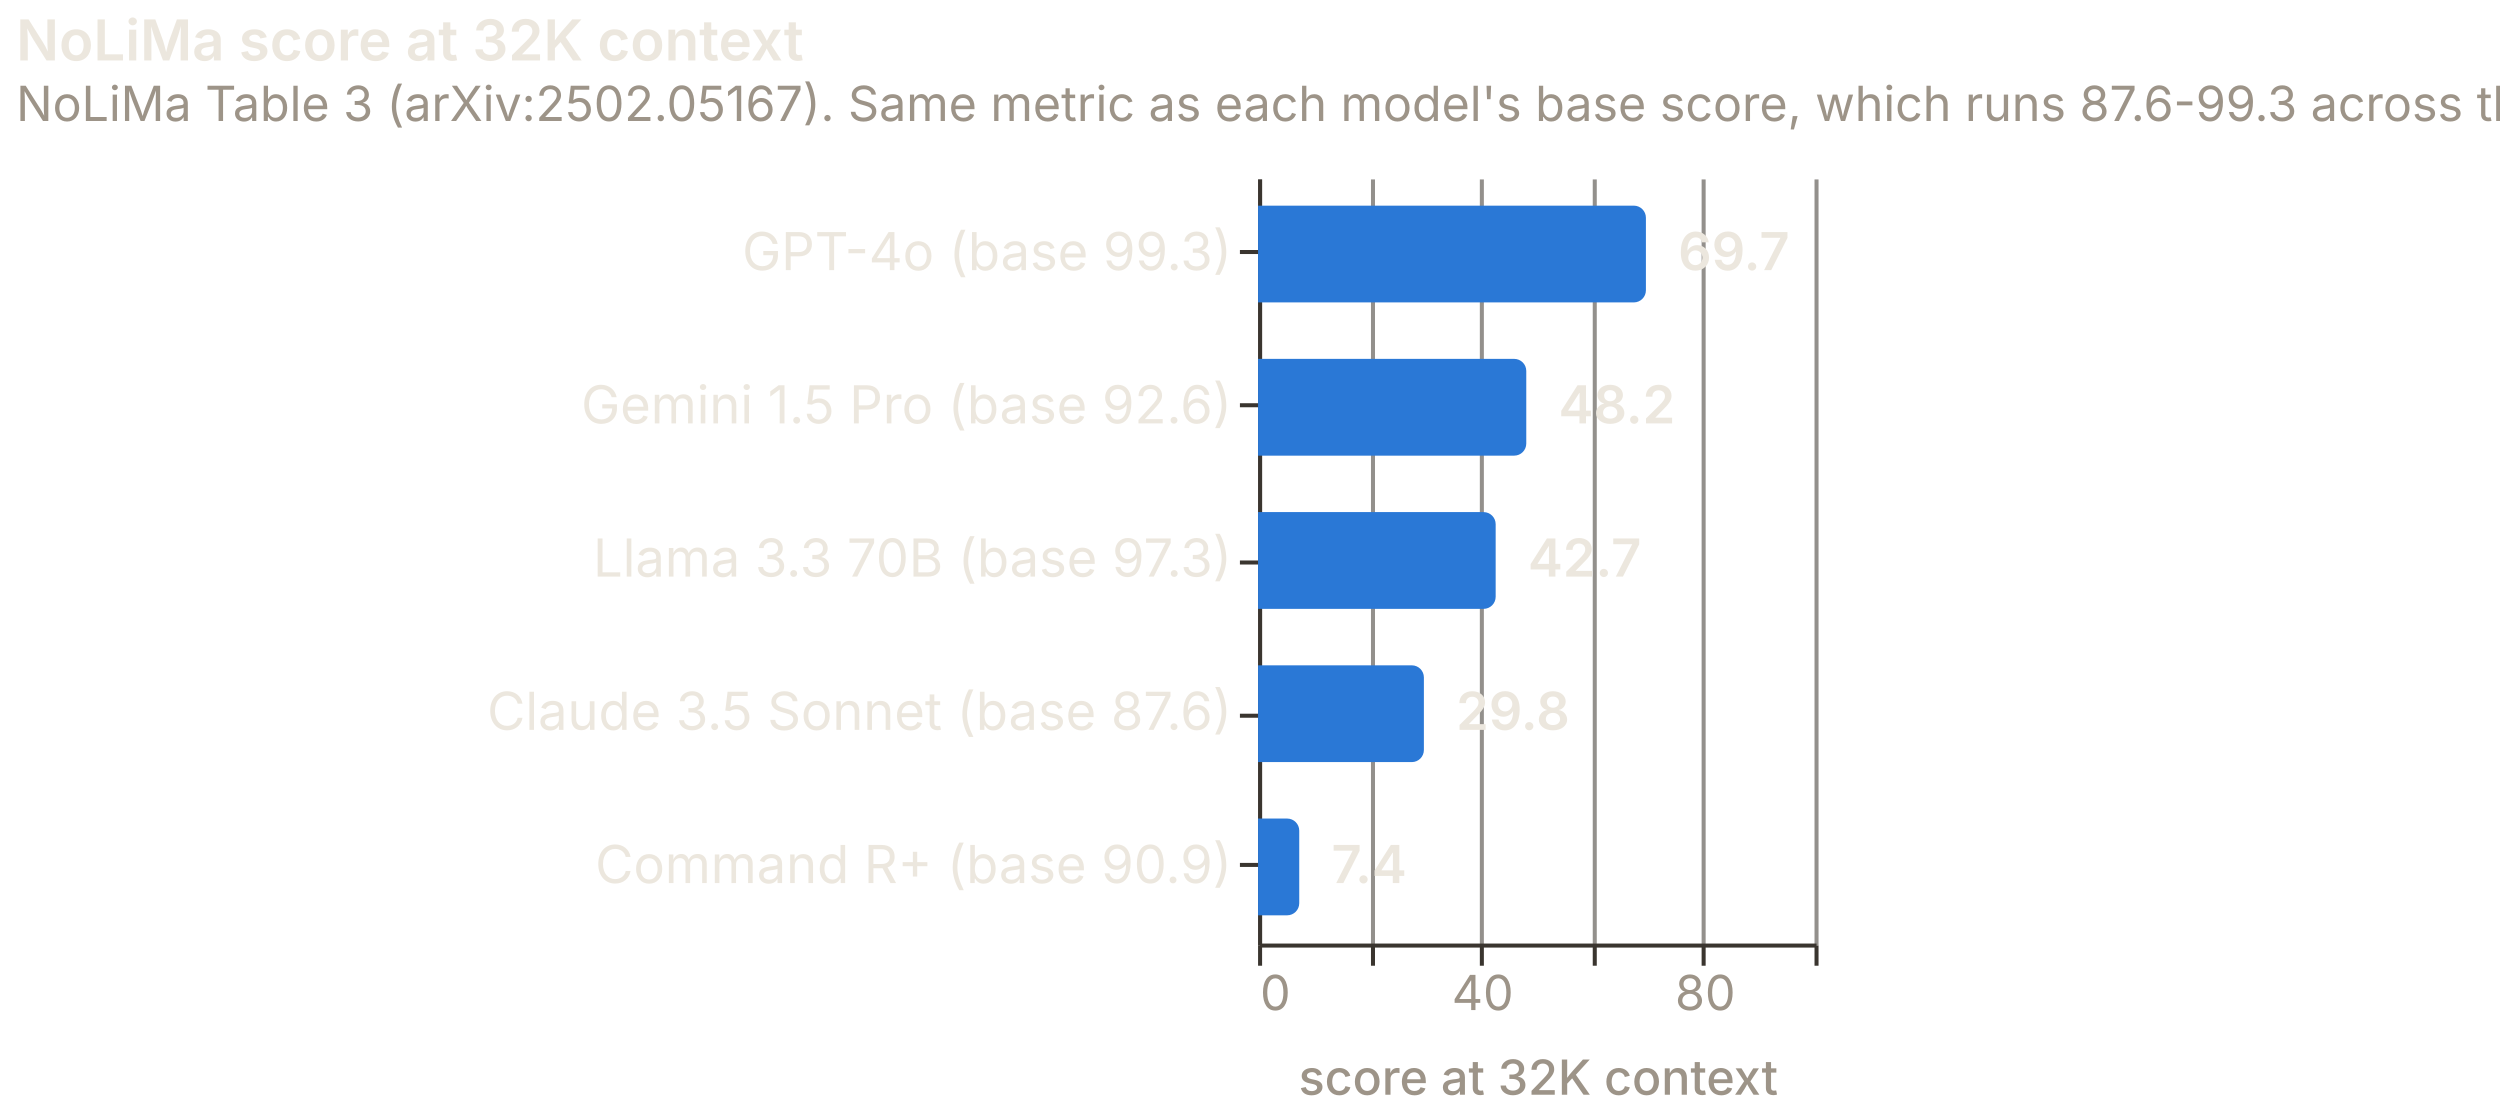
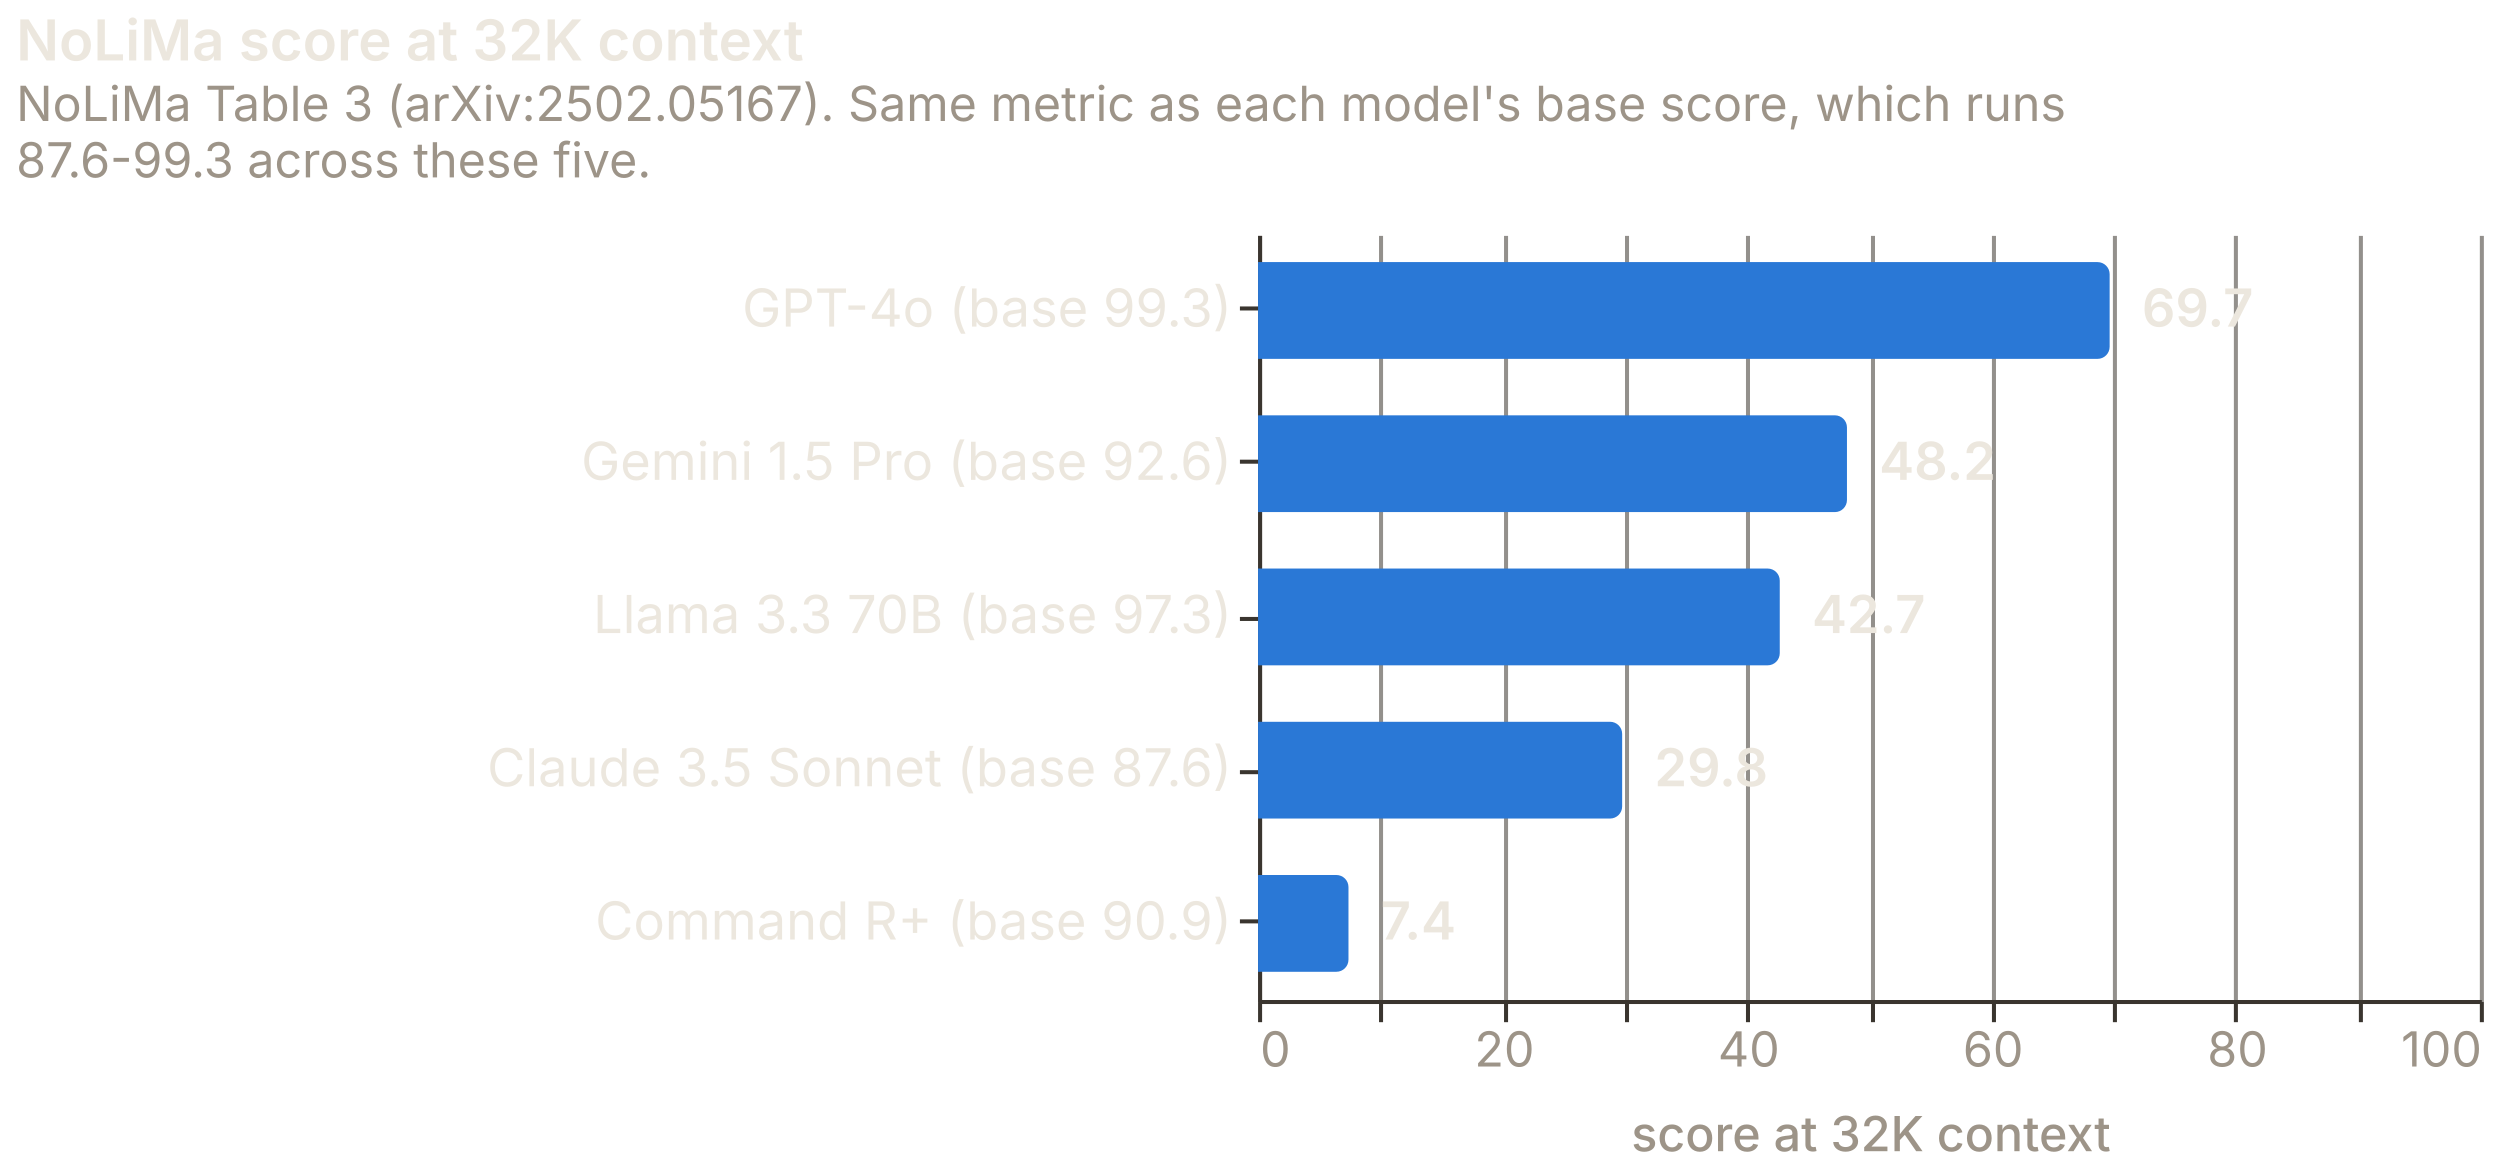
- <svg xmlns="http://www.w3.org/2000/svg" version="1.1" class="marks" width="620" height="277" viewBox="0 0 620 277">
-   <g fill="none" stroke-miterlimit="4" transform="translate(312,44)">
+ <svg xmlns="http://www.w3.org/2000/svg" version="1.1" class="marks" width="620" height="291" viewBox="0 0 620 291">
+   <g fill="none" stroke-miterlimit="4" transform="translate(312,58)">
    <g class="mark-group role-frame root" role="graphics-object" aria-roledescription="group mark container">
      <g transform="translate(0,0)">
-         <path class="background" aria-hidden="true" d="M0,0h138v190h-138Z" />
+         <path class="background" aria-hidden="true" d="M0,0h303v190h-303Z" />
        <g>
          <g class="mark-group role-axis" aria-hidden="true">
            <g transform="translate(0.5,190.5)">
              <path class="background" aria-hidden="true" d="M0,0h0v0h0Z" pointer-events="none" />
              <g>
                <g class="mark-rule role-axis-grid" pointer-events="none">
                  <line transform="translate(0,0)" x2="0" y2="-190" stroke="#3a352f" stroke-opacity="0.55" stroke-width="1" opacity="1" />
-                   <line transform="translate(28,0)" x2="0" y2="-190" stroke="#3a352f" stroke-opacity="0.55" stroke-width="1" opacity="1" />
-                   <line transform="translate(55,0)" x2="0" y2="-190" stroke="#3a352f" stroke-opacity="0.55" stroke-width="1" opacity="1" />
-                   <line transform="translate(83,0)" x2="0" y2="-190" stroke="#3a352f" stroke-opacity="0.55" stroke-width="1" opacity="1" />
-                   <line transform="translate(110,0)" x2="0" y2="-190" stroke="#3a352f" stroke-opacity="0.55" stroke-width="1" opacity="1" />
-                   <line transform="translate(138,0)" x2="0" y2="-190" stroke="#3a352f" stroke-opacity="0.55" stroke-width="1" opacity="1" />
+                   <line transform="translate(30,0)" x2="0" y2="-190" stroke="#3a352f" stroke-opacity="0.55" stroke-width="1" opacity="1" />
+                   <line transform="translate(61,0)" x2="0" y2="-190" stroke="#3a352f" stroke-opacity="0.55" stroke-width="1" opacity="1" />
+                   <line transform="translate(91,0)" x2="0" y2="-190" stroke="#3a352f" stroke-opacity="0.55" stroke-width="1" opacity="1" />
+                   <line transform="translate(121,0)" x2="0" y2="-190" stroke="#3a352f" stroke-opacity="0.55" stroke-width="1" opacity="1" />
+                   <line transform="translate(152,0)" x2="0" y2="-190" stroke="#3a352f" stroke-opacity="0.55" stroke-width="1" opacity="1" />
+                   <line transform="translate(182,0)" x2="0" y2="-190" stroke="#3a352f" stroke-opacity="0.55" stroke-width="1" opacity="1" />
+                   <line transform="translate(212,0)" x2="0" y2="-190" stroke="#3a352f" stroke-opacity="0.55" stroke-width="1" opacity="1" />
+                   <line transform="translate(242,0)" x2="0" y2="-190" stroke="#3a352f" stroke-opacity="0.55" stroke-width="1" opacity="1" />
+                   <line transform="translate(273,0)" x2="0" y2="-190" stroke="#3a352f" stroke-opacity="0.55" stroke-width="1" opacity="1" />
+                   <line transform="translate(303,0)" x2="0" y2="-190" stroke="#3a352f" stroke-opacity="0.55" stroke-width="1" opacity="1" />
                </g>
              </g>
              <path class="foreground" aria-hidden="true" d="" pointer-events="none" display="none" />
            </g>
          </g>
          <g class="mark-group role-axis" role="graphics-symbol" aria-roledescription="axis" aria-label="X-axis titled 'score at 32K context' for a linear scale with values from 0 to 100">
            <g transform="translate(0.5,190.5)">
              <path class="background" aria-hidden="true" d="M0,0h0v0h0Z" pointer-events="none" />
              <g>
                <g class="mark-rule role-axis-tick" pointer-events="none">
                  <line transform="translate(0,0)" x2="0" y2="5" stroke="#3a352f" stroke-width="1" opacity="1" />
-                   <line transform="translate(28,0)" x2="0" y2="5" stroke="#3a352f" stroke-width="1" opacity="1" />
-                   <line transform="translate(55,0)" x2="0" y2="5" stroke="#3a352f" stroke-width="1" opacity="1" />
-                   <line transform="translate(83,0)" x2="0" y2="5" stroke="#3a352f" stroke-width="1" opacity="1" />
-                   <line transform="translate(110,0)" x2="0" y2="5" stroke="#3a352f" stroke-width="1" opacity="1" />
-                   <line transform="translate(138,0)" x2="0" y2="5" stroke="#3a352f" stroke-width="1" opacity="1" />
+                   <line transform="translate(30,0)" x2="0" y2="5" stroke="#3a352f" stroke-width="1" opacity="1" />
+                   <line transform="translate(61,0)" x2="0" y2="5" stroke="#3a352f" stroke-width="1" opacity="1" />
+                   <line transform="translate(91,0)" x2="0" y2="5" stroke="#3a352f" stroke-width="1" opacity="1" />
+                   <line transform="translate(121,0)" x2="0" y2="5" stroke="#3a352f" stroke-width="1" opacity="1" />
+                   <line transform="translate(152,0)" x2="0" y2="5" stroke="#3a352f" stroke-width="1" opacity="1" />
+                   <line transform="translate(182,0)" x2="0" y2="5" stroke="#3a352f" stroke-width="1" opacity="1" />
+                   <line transform="translate(212,0)" x2="0" y2="5" stroke="#3a352f" stroke-width="1" opacity="1" />
+                   <line transform="translate(242,0)" x2="0" y2="5" stroke="#3a352f" stroke-width="1" opacity="1" />
+                   <line transform="translate(273,0)" x2="0" y2="5" stroke="#3a352f" stroke-width="1" opacity="1" />
+                   <line transform="translate(303,0)" x2="0" y2="5" stroke="#3a352f" stroke-width="1" opacity="1" />
                </g>
                <g class="mark-text role-axis-label" pointer-events="none">
                  <text text-anchor="start" transform="translate(0,16)" font-family="ui-sans-serif, system-ui, -apple-system, 'Segoe UI', Inter, Helvetica, Arial, sans-serif" font-size="12px" fill="#9d9488" opacity="1">0</text>
-                   <text text-anchor="middle" transform="translate(27.6,16)" font-family="ui-sans-serif, system-ui, -apple-system, 'Segoe UI', Inter, Helvetica, Arial, sans-serif" font-size="12px" fill="#9d9488" opacity="0">20</text>
-                   <text text-anchor="middle" transform="translate(55.2,16)" font-family="ui-sans-serif, system-ui, -apple-system, 'Segoe UI', Inter, Helvetica, Arial, sans-serif" font-size="12px" fill="#9d9488" opacity="1">40</text>
-                   <text text-anchor="middle" transform="translate(82.8,16)" font-family="ui-sans-serif, system-ui, -apple-system, 'Segoe UI', Inter, Helvetica, Arial, sans-serif" font-size="12px" fill="#9d9488" opacity="0">60</text>
-                   <text text-anchor="middle" transform="translate(110.4,16)" font-family="ui-sans-serif, system-ui, -apple-system, 'Segoe UI', Inter, Helvetica, Arial, sans-serif" font-size="12px" fill="#9d9488" opacity="1">80</text>
-                   <text text-anchor="end" transform="translate(138,16)" font-family="ui-sans-serif, system-ui, -apple-system, 'Segoe UI', Inter, Helvetica, Arial, sans-serif" font-size="12px" fill="#9d9488" opacity="0">100</text>
+                   <text text-anchor="middle" transform="translate(30.3,16)" font-family="ui-sans-serif, system-ui, -apple-system, 'Segoe UI', Inter, Helvetica, Arial, sans-serif" font-size="12px" fill="#9d9488" opacity="0">10</text>
+                   <text text-anchor="middle" transform="translate(60.6,16)" font-family="ui-sans-serif, system-ui, -apple-system, 'Segoe UI', Inter, Helvetica, Arial, sans-serif" font-size="12px" fill="#9d9488" opacity="1">20</text>
+                   <text text-anchor="middle" transform="translate(90.9,16)" font-family="ui-sans-serif, system-ui, -apple-system, 'Segoe UI', Inter, Helvetica, Arial, sans-serif" font-size="12px" fill="#9d9488" opacity="0">30</text>
+                   <text text-anchor="middle" transform="translate(121.2,16)" font-family="ui-sans-serif, system-ui, -apple-system, 'Segoe UI', Inter, Helvetica, Arial, sans-serif" font-size="12px" fill="#9d9488" opacity="1">40</text>
+                   <text text-anchor="middle" transform="translate(151.5,16)" font-family="ui-sans-serif, system-ui, -apple-system, 'Segoe UI', Inter, Helvetica, Arial, sans-serif" font-size="12px" fill="#9d9488" opacity="0">50</text>
+                   <text text-anchor="middle" transform="translate(181.8,16)" font-family="ui-sans-serif, system-ui, -apple-system, 'Segoe UI', Inter, Helvetica, Arial, sans-serif" font-size="12px" fill="#9d9488" opacity="1">60</text>
+                   <text text-anchor="middle" transform="translate(212.1,16)" font-family="ui-sans-serif, system-ui, -apple-system, 'Segoe UI', Inter, Helvetica, Arial, sans-serif" font-size="12px" fill="#9d9488" opacity="0">70</text>
+                   <text text-anchor="middle" transform="translate(242.4,16)" font-family="ui-sans-serif, system-ui, -apple-system, 'Segoe UI', Inter, Helvetica, Arial, sans-serif" font-size="12px" fill="#9d9488" opacity="1">80</text>
+                   <text text-anchor="middle" transform="translate(272.7,16)" font-family="ui-sans-serif, system-ui, -apple-system, 'Segoe UI', Inter, Helvetica, Arial, sans-serif" font-size="12px" fill="#9d9488" opacity="0">90</text>
+                   <text text-anchor="end" transform="translate(303,16)" font-family="ui-sans-serif, system-ui, -apple-system, 'Segoe UI', Inter, Helvetica, Arial, sans-serif" font-size="12px" fill="#9d9488" opacity="1">100</text>
                </g>
                <g class="mark-rule role-axis-domain" pointer-events="none">
-                   <line transform="translate(0,0)" x2="138" y2="0" stroke="#3a352f" stroke-width="1" opacity="1" />
+                   <line transform="translate(0,0)" x2="303" y2="0" stroke="#3a352f" stroke-width="1" opacity="1" />
                </g>
                <g class="mark-text role-axis-title" pointer-events="none">
-                   <text text-anchor="middle" transform="translate(69,37)" font-family="ui-sans-serif, system-ui, -apple-system, 'Segoe UI', Inter, Helvetica, Arial, sans-serif" font-size="12px" font-weight="500" fill="#9d9488" opacity="1">score at 32K context</text>
+                   <text text-anchor="middle" transform="translate(151.5,37)" font-family="ui-sans-serif, system-ui, -apple-system, 'Segoe UI', Inter, Helvetica, Arial, sans-serif" font-size="12px" font-weight="500" fill="#9d9488" opacity="1">score at 32K context</text>
                </g>
              </g>
              <path class="foreground" aria-hidden="true" d="" pointer-events="none" display="none" />
            </g>
          </g>
          <g class="mark-group role-axis" role="graphics-symbol" aria-roledescription="axis" aria-label="Y-axis for a discrete scale with 5 values: GPT-4o (base 99.3), Gemini 1.5 Pro (base 92.6), Llama 3.3 70B (base 97.3), Claude 3.5 Sonnet (base 87.6), Command R+ (base 90.9)">
            <g transform="translate(0.5,0.5)">
              <path class="background" aria-hidden="true" d="M0,0h0v0h0Z" pointer-events="none" />
              <g>
                <g class="mark-rule role-axis-tick" pointer-events="none">
                  <line transform="translate(0,18)" x2="-5" y2="0" stroke="#3a352f" stroke-width="1" opacity="1" />
                  <line transform="translate(0,56)" x2="-5" y2="0" stroke="#3a352f" stroke-width="1" opacity="1" />
                  <line transform="translate(0,95)" x2="-5" y2="0" stroke="#3a352f" stroke-width="1" opacity="1" />
                  <line transform="translate(0,133)" x2="-5" y2="0" stroke="#3a352f" stroke-width="1" opacity="1" />
                  <line transform="translate(0,170)" x2="-5" y2="0" stroke="#3a352f" stroke-width="1" opacity="1" />
                </g>
                <g class="mark-text role-axis-label" pointer-events="none">
                  <text text-anchor="end" transform="translate(-7,22.5)" font-family="ui-sans-serif, system-ui, -apple-system, 'Segoe UI', Inter, Helvetica, Arial, sans-serif" font-size="13px" fill="#ece7de" opacity="1">GPT-4o (base 99.3)</text>
                  <text text-anchor="end" transform="translate(-7,60.5)" font-family="ui-sans-serif, system-ui, -apple-system, 'Segoe UI', Inter, Helvetica, Arial, sans-serif" font-size="13px" fill="#ece7de" opacity="1">Gemini 1.5 Pro (base 92.6)</text>
                  <text text-anchor="end" transform="translate(-7,98.5)" font-family="ui-sans-serif, system-ui, -apple-system, 'Segoe UI', Inter, Helvetica, Arial, sans-serif" font-size="13px" fill="#ece7de" opacity="1">Llama 3.3 70B (base 97.3)</text>
                  <text text-anchor="end" transform="translate(-7,136.5)" font-family="ui-sans-serif, system-ui, -apple-system, 'Segoe UI', Inter, Helvetica, Arial, sans-serif" font-size="13px" fill="#ece7de" opacity="1">Claude 3.5 Sonnet (base 87.6)</text>
                  <text text-anchor="end" transform="translate(-7,174.5)" font-family="ui-sans-serif, system-ui, -apple-system, 'Segoe UI', Inter, Helvetica, Arial, sans-serif" font-size="13px" fill="#ece7de" opacity="1">Command R+ (base 90.9)</text>
                </g>
                <g class="mark-rule role-axis-domain" pointer-events="none">
                  <line transform="translate(0,0)" x2="0" y2="190" stroke="#3a352f" stroke-width="1" opacity="1" />
                </g>
              </g>
              <path class="foreground" aria-hidden="true" d="" pointer-events="none" display="none" />
            </g>
          </g>
          <g class="mark-group role-scope" role="graphics-object" aria-roledescription="group mark container">
            <g transform="translate(0,7)">
-               <path class="background" aria-hidden="true" d="M0,0L93.186,0C94.842,0,96.186,1.344,96.186,3L96.186,21C96.186,22.656,94.842,24,93.186,24L0,24C0,24,0,24,0,24L0,0C0,0,0,0,0,0Z" />
+               <path class="background" aria-hidden="true" d="M0,0L208.191,0C209.847,0,211.191,1.344,211.191,3L211.191,21C211.191,22.656,209.847,24,208.191,24L0,24C0,24,0,24,0,24L0,0C0,0,0,0,0,0Z" />
              <g clip-path="url(#clip6)">
                <g class="mark-group role-scope" role="graphics-object" aria-roledescription="group mark container">
                  <g transform="translate(0,0)">
                    <path class="background" aria-hidden="true" d="M0,0h0v24h0Z" />
                    <g>
                      <g class="mark-rect role-mark layer_0_marks" role="graphics-object" aria-roledescription="rect mark container">
-                         <path aria-label="score at 32K context: 69.7; model: GPT-4o (base 99.3)" role="graphics-symbol" aria-roledescription="bar" d="M0,0h96.186v24h-96.186Z" fill="#2a78d6" />
+                         <path aria-label="score at 32K context: 69.7; model: GPT-4o (base 99.3)" role="graphics-symbol" aria-roledescription="bar" d="M0,0h211.191v24h-211.191Z" fill="#2a78d6" />
                      </g>
                    </g>
                    <path class="foreground" aria-hidden="true" d="" display="none" />
                  </g>
                </g>
              </g>
              <path class="foreground" aria-hidden="true" d="" display="none" />
            </g>
            <g transform="translate(0,45)">
-               <path class="background" aria-hidden="true" d="M0,0L63.516,0C65.172,0,66.516,1.344,66.516,3L66.516,21C66.516,22.656,65.172,24,63.516,24L0,24C0,24,0,24,0,24L0,0C0,0,0,0,0,0Z" />
+               <path class="background" aria-hidden="true" d="M0,0L143.046,0C144.702,0,146.046,1.344,146.046,3L146.046,21C146.046,22.656,144.702,24,143.046,24L0,24C0,24,0,24,0,24L0,0C0,0,0,0,0,0Z" />
              <g clip-path="url(#clip7)">
                <g class="mark-group role-scope" role="graphics-object" aria-roledescription="group mark container">
                  <g transform="translate(0,0)">
                    <path class="background" aria-hidden="true" d="M0,0h0v24h0Z" />
                    <g>
                      <g class="mark-rect role-mark layer_0_marks" role="graphics-object" aria-roledescription="rect mark container">
-                         <path aria-label="score at 32K context: 48.2; model: Gemini 1.5 Pro (base 92.6)" role="graphics-symbol" aria-roledescription="bar" d="M0,0h66.516v24h-66.516Z" fill="#2a78d6" />
+                         <path aria-label="score at 32K context: 48.2; model: Gemini 1.5 Pro (base 92.6)" role="graphics-symbol" aria-roledescription="bar" d="M0,0h146.046v24h-146.046Z" fill="#2a78d6" />
                      </g>
                    </g>
                    <path class="foreground" aria-hidden="true" d="" display="none" />
                  </g>
                </g>
              </g>
              <path class="foreground" aria-hidden="true" d="" display="none" />
            </g>
            <g transform="translate(0,83)">
-               <path class="background" aria-hidden="true" d="M0,0L55.926,0C57.582,0,58.926,1.344,58.926,3L58.926,21C58.926,22.656,57.582,24,55.926,24L0,24C0,24,0,24,0,24L0,0C0,0,0,0,0,0Z" />
+               <path class="background" aria-hidden="true" d="M0,0L126.381,0C128.037,0,129.381,1.344,129.381,3L129.381,21C129.381,22.656,128.037,24,126.381,24L0,24C0,24,0,24,0,24L0,0C0,0,0,0,0,0Z" />
              <g clip-path="url(#clip8)">
                <g class="mark-group role-scope" role="graphics-object" aria-roledescription="group mark container">
                  <g transform="translate(0,0)">
                    <path class="background" aria-hidden="true" d="M0,0h0v24h0Z" />
                    <g>
                      <g class="mark-rect role-mark layer_0_marks" role="graphics-object" aria-roledescription="rect mark container">
-                         <path aria-label="score at 32K context: 42.7; model: Llama 3.3 70B (base 97.3)" role="graphics-symbol" aria-roledescription="bar" d="M0,0h58.926v24h-58.926Z" fill="#2a78d6" />
+                         <path aria-label="score at 32K context: 42.7; model: Llama 3.3 70B (base 97.3)" role="graphics-symbol" aria-roledescription="bar" d="M0,0h129.381v24h-129.381Z" fill="#2a78d6" />
                      </g>
                    </g>
                    <path class="foreground" aria-hidden="true" d="" display="none" />
                  </g>
                </g>
              </g>
              <path class="foreground" aria-hidden="true" d="" display="none" />
            </g>
            <g transform="translate(0,121)">
-               <path class="background" aria-hidden="true" d="M0,0L38.124,0C39.78,0,41.124,1.344,41.124,3L41.124,21C41.124,22.656,39.78,24,38.124,24L0,24C0,24,0,24,0,24L0,0C0,0,0,0,0,0Z" />
+               <path class="background" aria-hidden="true" d="M0,0L87.294,0C88.95,0,90.294,1.344,90.294,3L90.294,21C90.294,22.656,88.95,24,87.294,24L0,24C0,24,0,24,0,24L0,0C0,0,0,0,0,0Z" />
              <g clip-path="url(#clip9)">
                <g class="mark-group role-scope" role="graphics-object" aria-roledescription="group mark container">
                  <g transform="translate(0,0)">
                    <path class="background" aria-hidden="true" d="M0,0h0v24h0Z" />
                    <g>
                      <g class="mark-rect role-mark layer_0_marks" role="graphics-object" aria-roledescription="rect mark container">
-                         <path aria-label="score at 32K context: 29.8; model: Claude 3.5 Sonnet (base 87.6)" role="graphics-symbol" aria-roledescription="bar" d="M0,0h41.124v24h-41.124Z" fill="#2a78d6" />
+                         <path aria-label="score at 32K context: 29.8; model: Claude 3.5 Sonnet (base 87.6)" role="graphics-symbol" aria-roledescription="bar" d="M0,0h90.294v24h-90.294Z" fill="#2a78d6" />
                      </g>
                    </g>
                    <path class="foreground" aria-hidden="true" d="" display="none" />
                  </g>
                </g>
              </g>
              <path class="foreground" aria-hidden="true" d="" display="none" />
            </g>
            <g transform="translate(0,159)">
-               <path class="background" aria-hidden="true" d="M0,0L7.212,0C8.868,0,10.212,1.344,10.212,3L10.212,21C10.212,22.656,8.868,24,7.212,24L0,24C0,24,0,24,0,24L0,0C0,0,0,0,0,0Z" />
+               <path class="background" aria-hidden="true" d="M0,0L19.422,0C21.078,0,22.422,1.344,22.422,3L22.422,21C22.422,22.656,21.078,24,19.422,24L0,24C0,24,0,24,0,24L0,0C0,0,0,0,0,0Z" />
              <g clip-path="url(#clip10)">
                <g class="mark-group role-scope" role="graphics-object" aria-roledescription="group mark container">
                  <g transform="translate(0,0)">
                    <path class="background" aria-hidden="true" d="M0,0h0v24h0Z" />
                    <g>
                      <g class="mark-rect role-mark layer_0_marks" role="graphics-object" aria-roledescription="rect mark container">
-                         <path aria-label="score at 32K context: 7.4; model: Command R+ (base 90.9)" role="graphics-symbol" aria-roledescription="bar" d="M0,0h10.212v24h-10.212Z" fill="#2a78d6" />
+                         <path aria-label="score at 32K context: 7.4; model: Command R+ (base 90.9)" role="graphics-symbol" aria-roledescription="bar" d="M0,0h22.422v24h-22.422Z" fill="#2a78d6" />
                      </g>
                    </g>
                    <path class="foreground" aria-hidden="true" d="" display="none" />
                  </g>
                </g>
              </g>
              <path class="foreground" aria-hidden="true" d="" display="none" />
            </g>
          </g>
          <g class="mark-text role-mark layer_1_marks" role="graphics-object" aria-roledescription="text mark container">
-             <text aria-label="score at 32K context: 69.7; model: GPT-4o (base 99.3); v: 69.7" role="graphics-symbol" aria-roledescription="text mark" text-anchor="start" transform="translate(104.186,23)" font-family="ui-sans-serif, system-ui, -apple-system, 'Segoe UI', Inter, Helvetica, Arial, sans-serif" font-size="13px" font-weight="600" fill="#ece7de">69.7</text>
-             <text aria-label="score at 32K context: 48.2; model: Gemini 1.5 Pro (base 92.6); v: 48.2" role="graphics-symbol" aria-roledescription="text mark" text-anchor="start" transform="translate(74.516,61)" font-family="ui-sans-serif, system-ui, -apple-system, 'Segoe UI', Inter, Helvetica, Arial, sans-serif" font-size="13px" font-weight="600" fill="#ece7de">48.2</text>
-             <text aria-label="score at 32K context: 42.7; model: Llama 3.3 70B (base 97.3); v: 42.7" role="graphics-symbol" aria-roledescription="text mark" text-anchor="start" transform="translate(66.926,99)" font-family="ui-sans-serif, system-ui, -apple-system, 'Segoe UI', Inter, Helvetica, Arial, sans-serif" font-size="13px" font-weight="600" fill="#ece7de">42.7</text>
-             <text aria-label="score at 32K context: 29.8; model: Claude 3.5 Sonnet (base 87.6); v: 29.8" role="graphics-symbol" aria-roledescription="text mark" text-anchor="start" transform="translate(49.124,137)" font-family="ui-sans-serif, system-ui, -apple-system, 'Segoe UI', Inter, Helvetica, Arial, sans-serif" font-size="13px" font-weight="600" fill="#ece7de">29.8</text>
-             <text aria-label="score at 32K context: 7.4; model: Command R+ (base 90.9); v: 7.4" role="graphics-symbol" aria-roledescription="text mark" text-anchor="start" transform="translate(18.212,175)" font-family="ui-sans-serif, system-ui, -apple-system, 'Segoe UI', Inter, Helvetica, Arial, sans-serif" font-size="13px" font-weight="600" fill="#ece7de">7.4</text>
+             <text aria-label="score at 32K context: 69.7; model: GPT-4o (base 99.3); v: 69.7" role="graphics-symbol" aria-roledescription="text mark" text-anchor="start" transform="translate(219.191,23)" font-family="ui-sans-serif, system-ui, -apple-system, 'Segoe UI', Inter, Helvetica, Arial, sans-serif" font-size="13px" font-weight="600" fill="#ece7de">69.7</text>
+             <text aria-label="score at 32K context: 48.2; model: Gemini 1.5 Pro (base 92.6); v: 48.2" role="graphics-symbol" aria-roledescription="text mark" text-anchor="start" transform="translate(154.046,61)" font-family="ui-sans-serif, system-ui, -apple-system, 'Segoe UI', Inter, Helvetica, Arial, sans-serif" font-size="13px" font-weight="600" fill="#ece7de">48.2</text>
+             <text aria-label="score at 32K context: 42.7; model: Llama 3.3 70B (base 97.3); v: 42.7" role="graphics-symbol" aria-roledescription="text mark" text-anchor="start" transform="translate(137.381,99)" font-family="ui-sans-serif, system-ui, -apple-system, 'Segoe UI', Inter, Helvetica, Arial, sans-serif" font-size="13px" font-weight="600" fill="#ece7de">42.7</text>
+             <text aria-label="score at 32K context: 29.8; model: Claude 3.5 Sonnet (base 87.6); v: 29.8" role="graphics-symbol" aria-roledescription="text mark" text-anchor="start" transform="translate(98.294,137)" font-family="ui-sans-serif, system-ui, -apple-system, 'Segoe UI', Inter, Helvetica, Arial, sans-serif" font-size="13px" font-weight="600" fill="#ece7de">29.8</text>
+             <text aria-label="score at 32K context: 7.4; model: Command R+ (base 90.9); v: 7.4" role="graphics-symbol" aria-roledescription="text mark" text-anchor="start" transform="translate(30.422,175)" font-family="ui-sans-serif, system-ui, -apple-system, 'Segoe UI', Inter, Helvetica, Arial, sans-serif" font-size="13px" font-weight="600" fill="#ece7de">7.4</text>
          </g>
          <g class="mark-group role-title">
-             <g transform="translate(-308,-40)">
+             <g transform="translate(-308,-54)">
              <path class="background" aria-hidden="true" d="M0,0h0v0h0Z" pointer-events="none" />
              <g>
                <g class="mark-text role-title-text" role="graphics-symbol" aria-roledescription="title" aria-label="Title text 'NoLiMa score at 32K context'" pointer-events="none">
                  <text text-anchor="start" transform="translate(0,11)" font-family="ui-sans-serif, system-ui, -apple-system, 'Segoe UI', Inter, Helvetica, Arial, sans-serif" font-size="14px" font-weight="600" fill="#ece7de" opacity="1">NoLiMa score at 32K context</text>
                </g>
                <g class="mark-text role-title-subtitle" role="graphics-symbol" aria-roledescription="subtitle" aria-label="Subtitle text 'NoLiMa Table 3 (arXiv:2502.05167). Same metric as each model's base score, which runs 87.6-99.3 across these five.'" pointer-events="none">
-                   <text text-anchor="start" transform="translate(0,26)" font-family="ui-sans-serif, system-ui, -apple-system, 'Segoe UI', Inter, Helvetica, Arial, sans-serif" font-size="12px" fill="#9d9488" opacity="1">NoLiMa Table 3 (arXiv:2502.05167). Same metric as each model's base score, which runs 87.6-99.3 across these five.</text>
+                   <text text-anchor="start" transform="translate(0,26)" font-family="ui-sans-serif, system-ui, -apple-system, 'Segoe UI', Inter, Helvetica, Arial, sans-serif" font-size="12px" fill="#9d9488" opacity="1">
+                     <tspan>NoLiMa Table 3 (arXiv:2502.05167). Same metric as each model's base score, which runs</tspan>
+                     <tspan x="0" dy="14">87.6-99.3 across these five.</tspan>
+                   </text>
                </g>
              </g>
              <path class="foreground" aria-hidden="true" d="" pointer-events="none" display="none" />
            </g>
          </g>
        </g>
        <path class="foreground" aria-hidden="true" d="" display="none" />
      </g>
    </g>
  </g>
  <defs>
    <clipPath id="clip6">
-       <path d="M0,0L93.186,0C94.842,0,96.186,1.344,96.186,3L96.186,21C96.186,22.656,94.842,24,93.186,24L0,24C0,24,0,24,0,24L0,0C0,0,0,0,0,0Z" />
+       <path d="M0,0L208.191,0C209.847,0,211.191,1.344,211.191,3L211.191,21C211.191,22.656,209.847,24,208.191,24L0,24C0,24,0,24,0,24L0,0C0,0,0,0,0,0Z" />
    </clipPath>
    <clipPath id="clip7">
-       <path d="M0,0L63.516,0C65.172,0,66.516,1.344,66.516,3L66.516,21C66.516,22.656,65.172,24,63.516,24L0,24C0,24,0,24,0,24L0,0C0,0,0,0,0,0Z" />
+       <path d="M0,0L143.046,0C144.702,0,146.046,1.344,146.046,3L146.046,21C146.046,22.656,144.702,24,143.046,24L0,24C0,24,0,24,0,24L0,0C0,0,0,0,0,0Z" />
    </clipPath>
    <clipPath id="clip8">
-       <path d="M0,0L55.926,0C57.582,0,58.926,1.344,58.926,3L58.926,21C58.926,22.656,57.582,24,55.926,24L0,24C0,24,0,24,0,24L0,0C0,0,0,0,0,0Z" />
+       <path d="M0,0L126.381,0C128.037,0,129.381,1.344,129.381,3L129.381,21C129.381,22.656,128.037,24,126.381,24L0,24C0,24,0,24,0,24L0,0C0,0,0,0,0,0Z" />
    </clipPath>
    <clipPath id="clip9">
-       <path d="M0,0L38.124,0C39.78,0,41.124,1.344,41.124,3L41.124,21C41.124,22.656,39.78,24,38.124,24L0,24C0,24,0,24,0,24L0,0C0,0,0,0,0,0Z" />
+       <path d="M0,0L87.294,0C88.95,0,90.294,1.344,90.294,3L90.294,21C90.294,22.656,88.95,24,87.294,24L0,24C0,24,0,24,0,24L0,0C0,0,0,0,0,0Z" />
    </clipPath>
    <clipPath id="clip10">
-       <path d="M0,0L7.212,0C8.868,0,10.212,1.344,10.212,3L10.212,21C10.212,22.656,8.868,24,7.212,24L0,24C0,24,0,24,0,24L0,0C0,0,0,0,0,0Z" />
+       <path d="M0,0L19.422,0C21.078,0,22.422,1.344,22.422,3L22.422,21C22.422,22.656,21.078,24,19.422,24L0,24C0,24,0,24,0,24L0,0C0,0,0,0,0,0Z" />
    </clipPath>
  </defs>
</svg>
